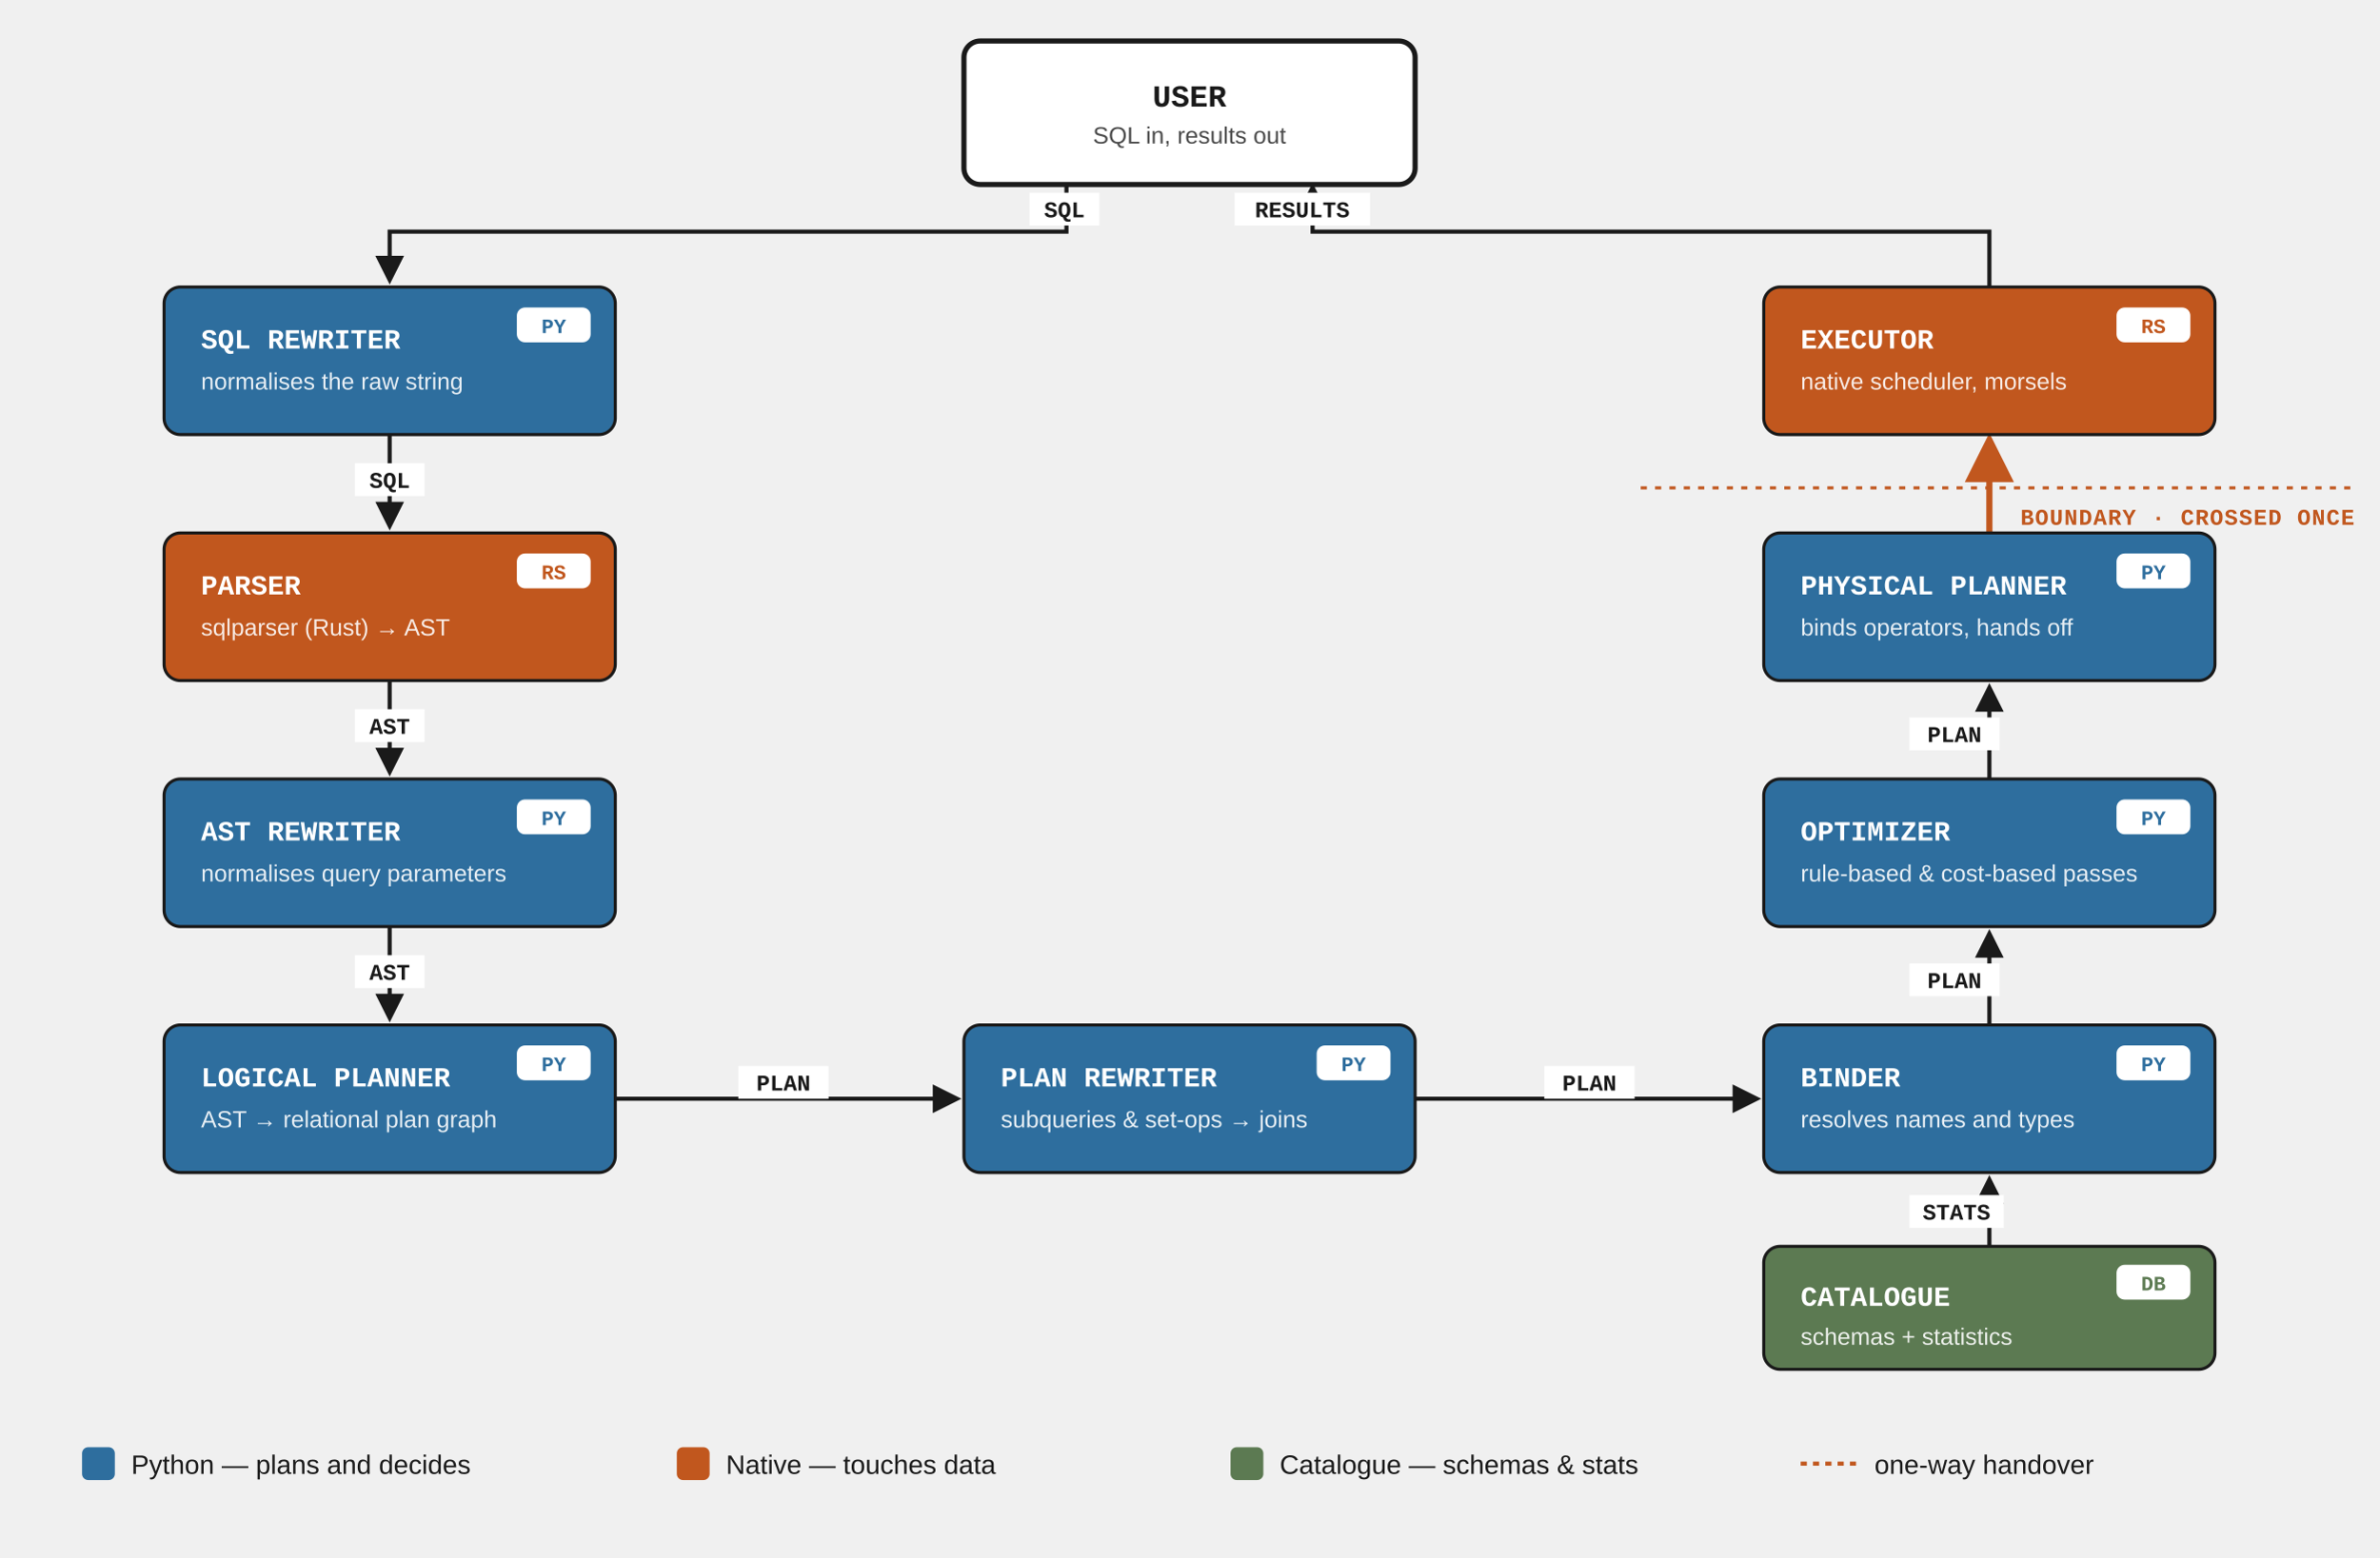
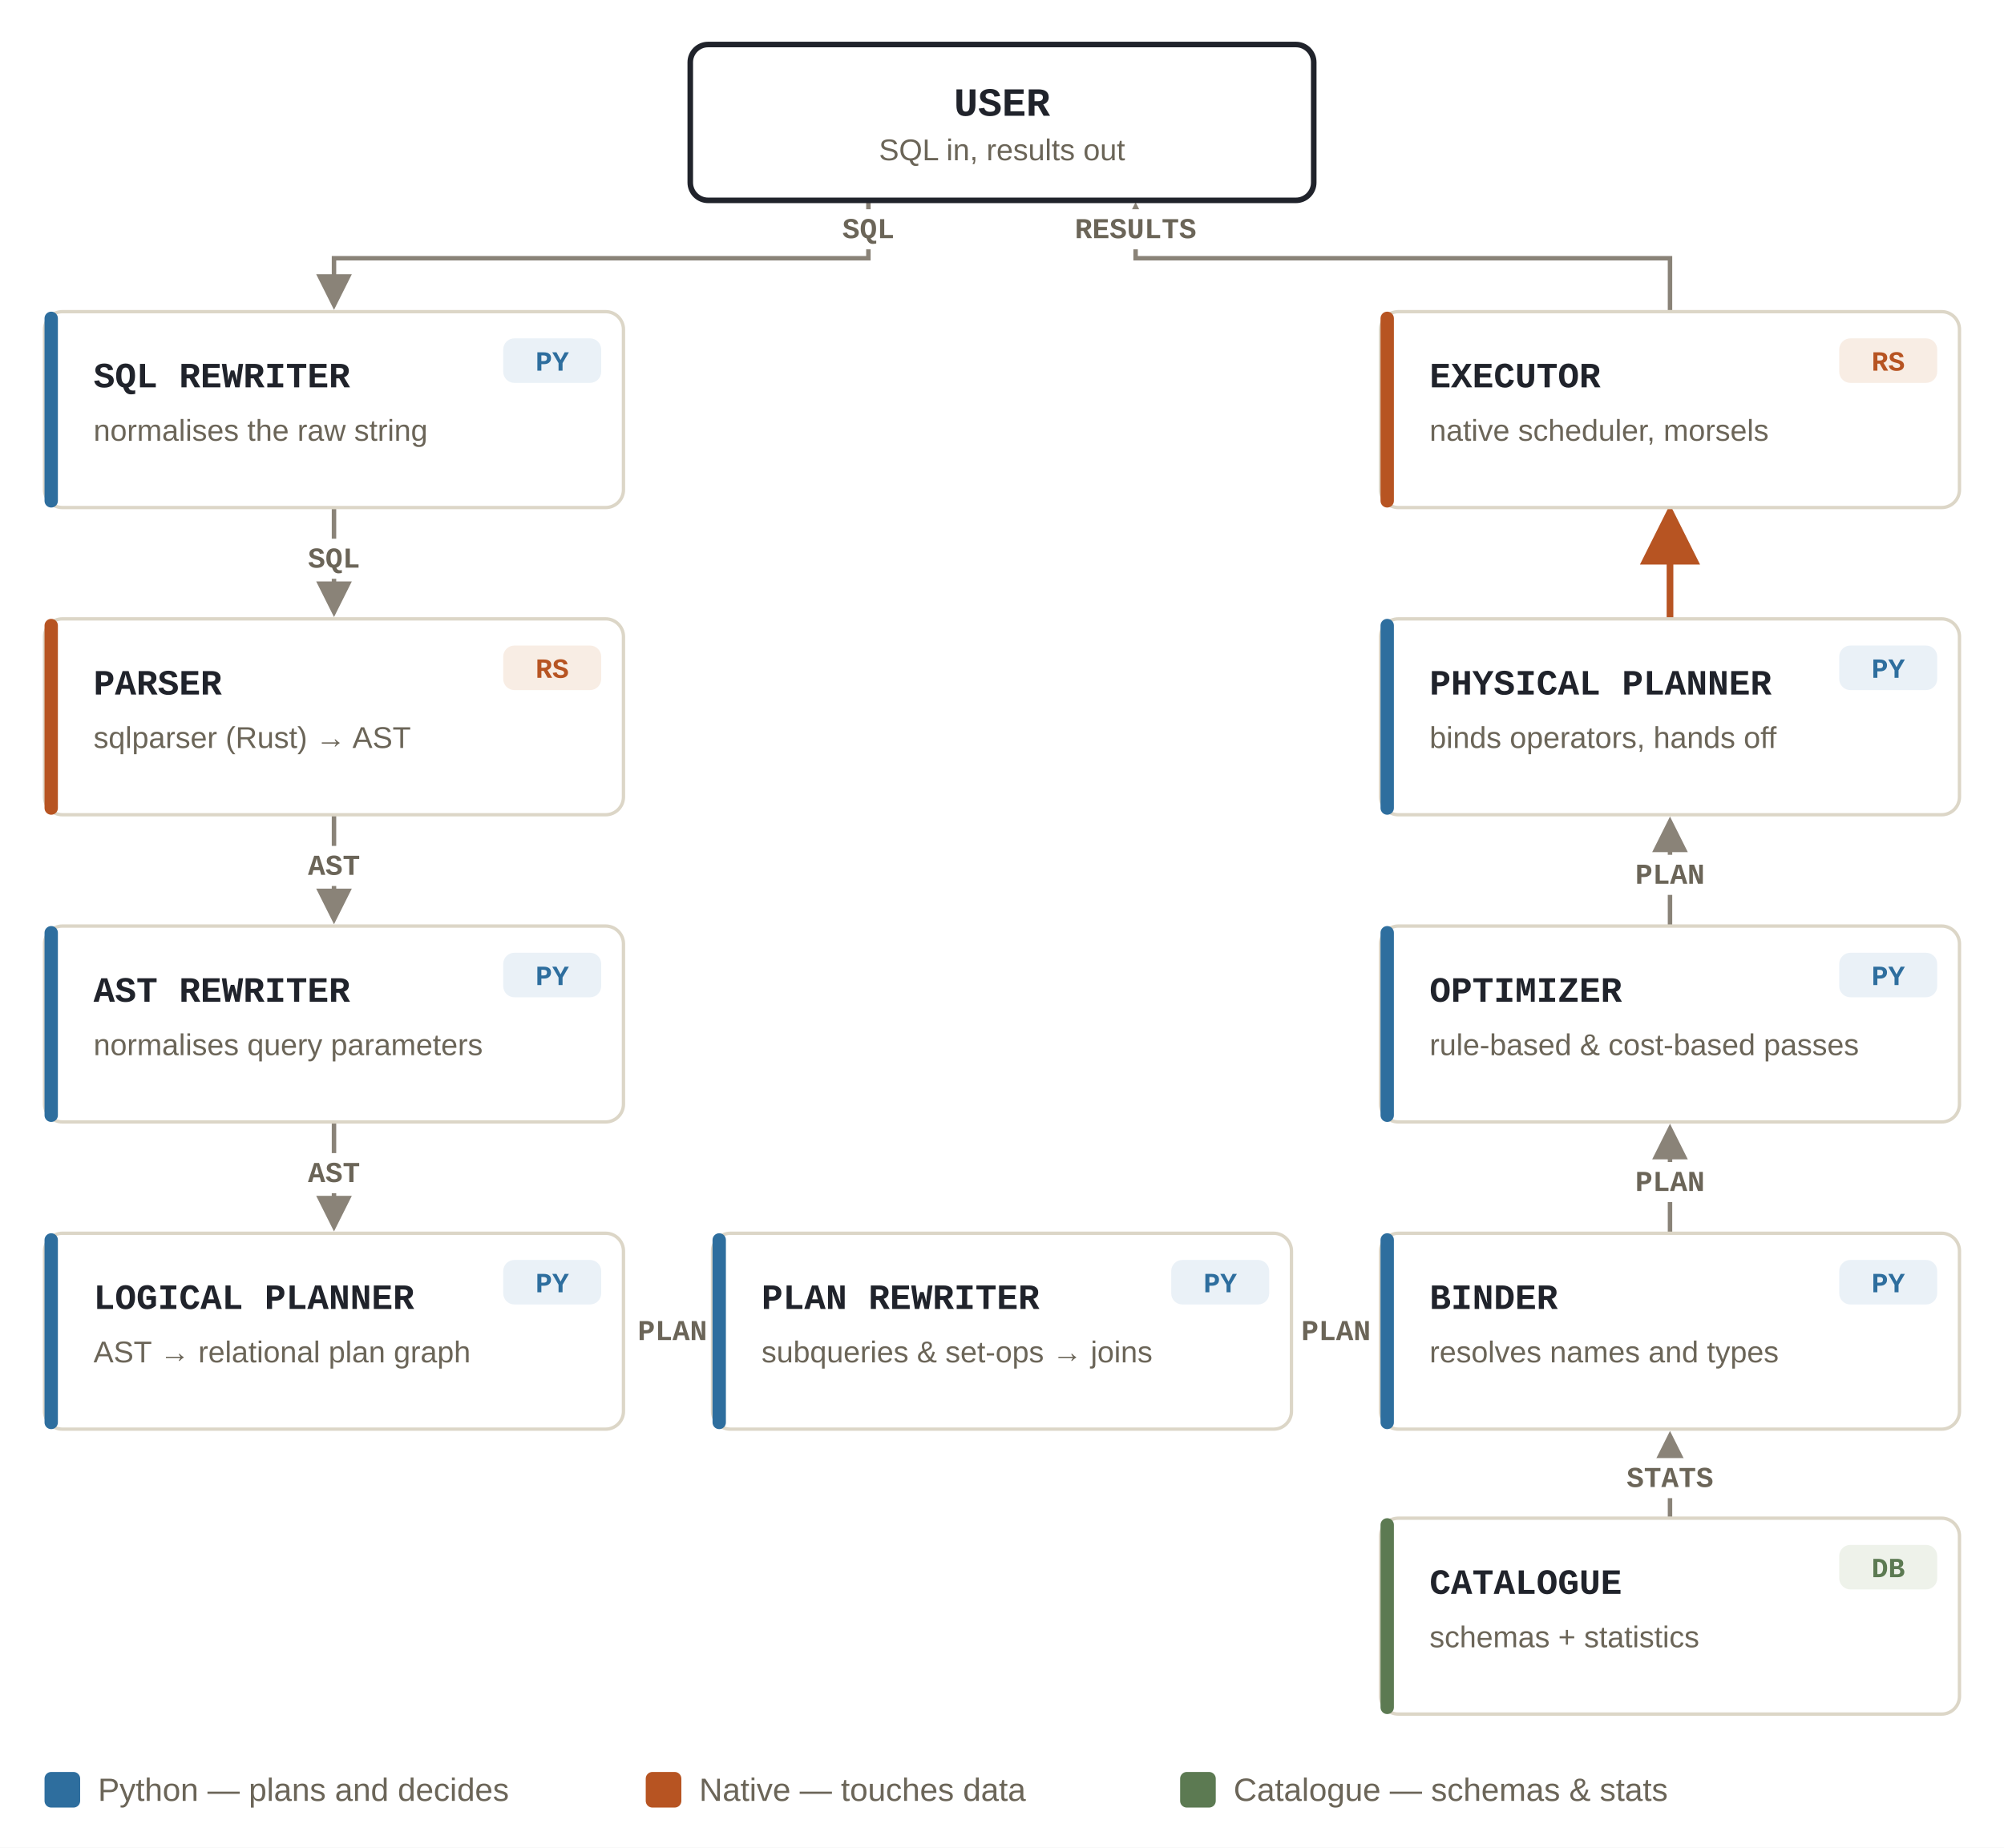
- <svg xmlns="http://www.w3.org/2000/svg" version="1.1" width="1160" height="760" viewBox="0 0 1160 760" font-family="Arial, Helvetica, sans-serif">
+ <svg xmlns="http://www.w3.org/2000/svg" version="1.1" width="900" height="830" viewBox="0 0 900 830" font-family="Arial, Helvetica, sans-serif">
  <defs>
-     <marker id="arrow" viewBox="0 0 10 10" refX="8" refY="5" markerWidth="7" markerHeight="7" orient="auto-start-reverse">
-       <path d="M0,0 L10,5 L0,10 z" fill="#1a1a1a" />
+     <marker id="arrow" viewBox="0 0 10 10" refX="8" refY="5" markerWidth="8" markerHeight="8" orient="auto-start-reverse">
+       <path d="M0,0 L10,5 L0,10 z" fill="#8a8378" />
    </marker>
-     <marker id="arrow-native" viewBox="0 0 10 10" refX="8" refY="5" markerWidth="8" markerHeight="8" orient="auto-start-reverse">
-       <path d="M0,0 L10,5 L0,10 z" fill="#C1571E" />
+     <marker id="arrow-native" viewBox="0 0 10 10" refX="8" refY="5" markerWidth="9" markerHeight="9" orient="auto-start-reverse">
+       <path d="M0,0 L10,5 L0,10 z" fill="#B75422" />
    </marker>
  </defs>
-   <path d="M520,90 L520,113 L190,113 L190,136" fill="none" stroke="#1a1a1a" stroke-width="2" marker-end="url(#arrow)" />
-   <path d="M970,140 L970,113 L640,113 L640,92" fill="none" stroke="#1a1a1a" stroke-width="2" marker-end="url(#arrow)" />
-   <line x1="190" y1="212" x2="190" y2="256" stroke="#1a1a1a" stroke-width="2" marker-end="url(#arrow)" />
-   <line x1="190" y1="332" x2="190" y2="376" stroke="#1a1a1a" stroke-width="2" marker-end="url(#arrow)" />
-   <line x1="190" y1="452" x2="190" y2="496" stroke="#1a1a1a" stroke-width="2" marker-end="url(#arrow)" />
-   <line x1="300" y1="536" x2="466" y2="536" stroke="#1a1a1a" stroke-width="2" marker-end="url(#arrow)" />
-   <line x1="690" y1="536" x2="856" y2="536" stroke="#1a1a1a" stroke-width="2" marker-end="url(#arrow)" />
-   <line x1="970" y1="608" x2="970" y2="576" stroke="#1a1a1a" stroke-width="2" marker-end="url(#arrow)" />
-   <line x1="970" y1="500" x2="970" y2="456" stroke="#1a1a1a" stroke-width="2" marker-end="url(#arrow)" />
-   <line x1="970" y1="380" x2="970" y2="336" stroke="#1a1a1a" stroke-width="2" marker-end="url(#arrow)" />
-   <path d="M970,260 L970,216" fill="none" stroke="#C1571E" stroke-width="3" marker-end="url(#arrow-native)" />
-   <line x1="800" y1="238" x2="1150" y2="238" stroke="#C1571E" stroke-width="1.5" stroke-dasharray="3 4" />
-   <text x="1148" y="256" text-anchor="end" font-family="Courier New, monospace" font-size="11" font-weight="700" letter-spacing="0.5" fill="#C1571E">BOUNDARY · CROSSED ONCE</text>
-   <g font-family="Courier New, monospace" font-size="11" font-weight="700" fill="#1a1a1a" text-anchor="middle">
-     <rect x="502" y="94" width="34" height="16" fill="#ffffff" />
-     <text x="519" y="106">SQL</text>
-     <rect x="602" y="94" width="66" height="16" fill="#ffffff" />
-     <text x="635" y="106">RESULTS</text>
-     <rect x="173" y="226" width="34" height="16" fill="#ffffff" />
-     <text x="190" y="238">SQL</text>
-     <rect x="173" y="346" width="34" height="16" fill="#ffffff" />
-     <text x="190" y="358">AST</text>
-     <rect x="173" y="466" width="34" height="16" fill="#ffffff" />
-     <text x="190" y="478">AST</text>
-     <rect x="360" y="520" width="44" height="16" fill="#ffffff" />
-     <text x="382" y="532">PLAN</text>
-     <rect x="753" y="520" width="44" height="16" fill="#ffffff" />
-     <text x="775" y="532">PLAN</text>
-     <rect x="931" y="583" width="46" height="16" fill="#ffffff" />
-     <text x="954" y="595">STATS</text>
-     <rect x="931" y="470" width="44" height="16" fill="#ffffff" />
-     <text x="953" y="482">PLAN</text>
-     <rect x="931" y="350" width="44" height="16" fill="#ffffff" />
-     <text x="953" y="362">PLAN</text>
+   <rect x="0" y="0" width="900" height="830" fill="#ffffff" />
+   <path d="M390,90 L390,116 L150,116 L150,136" fill="none" stroke="#8a8378" stroke-width="2" marker-end="url(#arrow)" />
+   <path d="M750,140 L750,116 L510,116 L510,94" fill="none" stroke="#8a8378" stroke-width="2" marker-end="url(#arrow)" />
+   <line x1="150" y1="228" x2="150" y2="274" stroke="#8a8378" stroke-width="2" marker-end="url(#arrow)" />
+   <line x1="150" y1="366" x2="150" y2="412" stroke="#8a8378" stroke-width="2" marker-end="url(#arrow)" />
+   <line x1="150" y1="504" x2="150" y2="550" stroke="#8a8378" stroke-width="2" marker-end="url(#arrow)" />
+   <line x1="280" y1="598" x2="316" y2="598" stroke="#8a8378" stroke-width="2" marker-end="url(#arrow)" />
+   <line x1="580" y1="598" x2="616" y2="598" stroke="#8a8378" stroke-width="2" marker-end="url(#arrow)" />
+   <line x1="750" y1="682" x2="750" y2="646" stroke="#8a8378" stroke-width="2" marker-end="url(#arrow)" />
+   <line x1="750" y1="554" x2="750" y2="508" stroke="#8a8378" stroke-width="2" marker-end="url(#arrow)" />
+   <line x1="750" y1="416" x2="750" y2="370" stroke="#8a8378" stroke-width="2" marker-end="url(#arrow)" />
+   <path d="M750,278 L750,232" fill="none" stroke="#B75422" stroke-width="3" marker-end="url(#arrow-native)" />
+   <g font-family="Courier New, monospace" font-size="13" font-weight="700" fill="#6B6558" text-anchor="middle">
+     <rect x="368" y="94" width="44" height="18" fill="#ffffff" />
+     <text x="390" y="107">SQL</text>
+     <rect x="470" y="94" width="80" height="18" fill="#ffffff" />
+     <text x="510" y="107">RESULTS</text>
+     <rect x="128" y="242" width="44" height="18" fill="#ffffff" />
+     <text x="150" y="255">SQL</text>
+     <rect x="128" y="380" width="44" height="18" fill="#ffffff" />
+     <text x="150" y="393">AST</text>
+     <rect x="128" y="518" width="44" height="18" fill="#ffffff" />
+     <text x="150" y="531">AST</text>
+     <rect x="276" y="589" width="52" height="18" fill="#ffffff" />
+     <text x="302" y="602">PLAN</text>
+     <rect x="574" y="589" width="52" height="18" fill="#ffffff" />
+     <text x="600" y="602">PLAN</text>
+     <rect x="722" y="655" width="56" height="18" fill="#ffffff" />
+     <text x="750" y="668">STATS</text>
+     <rect x="724" y="522" width="52" height="18" fill="#ffffff" />
+     <text x="750" y="535">PLAN</text>
+     <rect x="724" y="384" width="52" height="18" fill="#ffffff" />
+     <text x="750" y="397">PLAN</text>
  </g>
  <g>
-     <rect x="470" y="20" width="220" height="70" rx="8" fill="#ffffff" stroke="#1a1a1a" stroke-width="2.5" />
-     <text x="580" y="52" text-anchor="middle" font-family="Courier New, monospace" font-size="15" font-weight="700" fill="#1a1a1a">USER</text>
-     <text x="580" y="70" text-anchor="middle" font-size="11.5" fill="#4a4a4a">SQL in, results out</text>
+     <rect x="310" y="20" width="280" height="70" rx="8" fill="#ffffff" stroke="#20232B" stroke-width="2.5" />
+     <text x="450" y="52" text-anchor="middle" font-family="Courier New, monospace" font-size="18" font-weight="700" fill="#20232B">USER</text>
+     <text x="450" y="72" text-anchor="middle" font-size="13.5" fill="#6B6558">SQL in, results out</text>
  </g>
  <g>
-     <rect x="80" y="140" width="220" height="72" rx="8" fill="#2E6E9E" stroke="#1a1a1a" stroke-width="1.5" />
-     <rect x="252" y="150" width="36" height="17" rx="4" fill="#ffffff" />
-     <text x="270" y="162.5" text-anchor="middle" font-family="Courier New, monospace" font-size="10" font-weight="700" fill="#2E6E9E">PY</text>
-     <text x="98" y="170" font-family="Courier New, monospace" font-size="13.5" font-weight="700" fill="#ffffff">SQL REWRITER</text>
-     <text x="98" y="190" font-size="11.5" fill="#ffffff" fill-opacity="0.88">normalises the raw string</text>
+     <rect x="20" y="140" width="260" height="88" rx="8" fill="#ffffff" stroke="#DCD6C7" stroke-width="1.5" />
+     <rect x="20" y="140" width="6" height="88" rx="3" fill="#2E6E9E" />
+     <rect x="226" y="152" width="44" height="20" rx="5" fill="#EAF1F7" />
+     <text x="248" y="166.5" text-anchor="middle" font-family="Courier New, monospace" font-size="12.5" font-weight="700" fill="#2E6E9E">PY</text>
+     <text x="42" y="174" font-family="Courier New, monospace" font-size="16" font-weight="700" fill="#20232B">SQL REWRITER</text>
+     <text x="42" y="198" font-size="13.5" fill="#6B6558">normalises the raw string</text>
  </g>
  <g>
-     <rect x="80" y="260" width="220" height="72" rx="8" fill="#C1571E" stroke="#1a1a1a" stroke-width="1.5" />
-     <rect x="252" y="270" width="36" height="17" rx="4" fill="#ffffff" />
-     <text x="270" y="282.5" text-anchor="middle" font-family="Courier New, monospace" font-size="10" font-weight="700" fill="#C1571E">RS</text>
-     <text x="98" y="290" font-family="Courier New, monospace" font-size="13.5" font-weight="700" fill="#ffffff">PARSER</text>
-     <text x="98" y="310" font-size="11.5" fill="#ffffff" fill-opacity="0.88">sqlparser (Rust) → AST</text>
+     <rect x="20" y="278" width="260" height="88" rx="8" fill="#ffffff" stroke="#DCD6C7" stroke-width="1.5" />
+     <rect x="20" y="278" width="6" height="88" rx="3" fill="#B75422" />
+     <rect x="226" y="290" width="44" height="20" rx="5" fill="#F8EDE4" />
+     <text x="248" y="304.5" text-anchor="middle" font-family="Courier New, monospace" font-size="12.5" font-weight="700" fill="#B75422">RS</text>
+     <text x="42" y="312" font-family="Courier New, monospace" font-size="16" font-weight="700" fill="#20232B">PARSER</text>
+     <text x="42" y="336" font-size="13.5" fill="#6B6558">sqlparser (Rust) → AST</text>
  </g>
  <g>
-     <rect x="80" y="380" width="220" height="72" rx="8" fill="#2E6E9E" stroke="#1a1a1a" stroke-width="1.5" />
-     <rect x="252" y="390" width="36" height="17" rx="4" fill="#ffffff" />
-     <text x="270" y="402.5" text-anchor="middle" font-family="Courier New, monospace" font-size="10" font-weight="700" fill="#2E6E9E">PY</text>
-     <text x="98" y="410" font-family="Courier New, monospace" font-size="13.5" font-weight="700" fill="#ffffff">AST REWRITER</text>
-     <text x="98" y="430" font-size="11.5" fill="#ffffff" fill-opacity="0.88">normalises query parameters</text>
+     <rect x="20" y="416" width="260" height="88" rx="8" fill="#ffffff" stroke="#DCD6C7" stroke-width="1.5" />
+     <rect x="20" y="416" width="6" height="88" rx="3" fill="#2E6E9E" />
+     <rect x="226" y="428" width="44" height="20" rx="5" fill="#EAF1F7" />
+     <text x="248" y="442.5" text-anchor="middle" font-family="Courier New, monospace" font-size="12.5" font-weight="700" fill="#2E6E9E">PY</text>
+     <text x="42" y="450" font-family="Courier New, monospace" font-size="16" font-weight="700" fill="#20232B">AST REWRITER</text>
+     <text x="42" y="474" font-size="13.5" fill="#6B6558">normalises query parameters</text>
  </g>
  <g>
-     <rect x="80" y="500" width="220" height="72" rx="8" fill="#2E6E9E" stroke="#1a1a1a" stroke-width="1.5" />
-     <rect x="252" y="510" width="36" height="17" rx="4" fill="#ffffff" />
-     <text x="270" y="522.5" text-anchor="middle" font-family="Courier New, monospace" font-size="10" font-weight="700" fill="#2E6E9E">PY</text>
-     <text x="98" y="530" font-family="Courier New, monospace" font-size="13.5" font-weight="700" fill="#ffffff">LOGICAL PLANNER</text>
-     <text x="98" y="550" font-size="11.5" fill="#ffffff" fill-opacity="0.88">AST → relational plan graph</text>
+     <rect x="20" y="554" width="260" height="88" rx="8" fill="#ffffff" stroke="#DCD6C7" stroke-width="1.5" />
+     <rect x="20" y="554" width="6" height="88" rx="3" fill="#2E6E9E" />
+     <rect x="226" y="566" width="44" height="20" rx="5" fill="#EAF1F7" />
+     <text x="248" y="580.5" text-anchor="middle" font-family="Courier New, monospace" font-size="12.5" font-weight="700" fill="#2E6E9E">PY</text>
+     <text x="42" y="588" font-family="Courier New, monospace" font-size="16" font-weight="700" fill="#20232B">LOGICAL PLANNER</text>
+     <text x="42" y="612" font-size="13.5" fill="#6B6558">AST → relational plan graph</text>
  </g>
  <g>
-     <rect x="470" y="500" width="220" height="72" rx="8" fill="#2E6E9E" stroke="#1a1a1a" stroke-width="1.5" />
-     <rect x="642" y="510" width="36" height="17" rx="4" fill="#ffffff" />
-     <text x="660" y="522.5" text-anchor="middle" font-family="Courier New, monospace" font-size="10" font-weight="700" fill="#2E6E9E">PY</text>
-     <text x="488" y="530" font-family="Courier New, monospace" font-size="13.5" font-weight="700" fill="#ffffff">PLAN REWRITER</text>
-     <text x="488" y="550" font-size="11.5" fill="#ffffff" fill-opacity="0.88">subqueries &amp; set-ops → joins</text>
+     <rect x="320" y="554" width="260" height="88" rx="8" fill="#ffffff" stroke="#DCD6C7" stroke-width="1.5" />
+     <rect x="320" y="554" width="6" height="88" rx="3" fill="#2E6E9E" />
+     <rect x="526" y="566" width="44" height="20" rx="5" fill="#EAF1F7" />
+     <text x="548" y="580.5" text-anchor="middle" font-family="Courier New, monospace" font-size="12.5" font-weight="700" fill="#2E6E9E">PY</text>
+     <text x="342" y="588" font-family="Courier New, monospace" font-size="16" font-weight="700" fill="#20232B">PLAN REWRITER</text>
+     <text x="342" y="612" font-size="13.5" fill="#6B6558">subqueries &amp; set-ops → joins</text>
  </g>
  <g>
-     <rect x="860" y="500" width="220" height="72" rx="8" fill="#2E6E9E" stroke="#1a1a1a" stroke-width="1.5" />
-     <rect x="1032" y="510" width="36" height="17" rx="4" fill="#ffffff" />
-     <text x="1050" y="522.5" text-anchor="middle" font-family="Courier New, monospace" font-size="10" font-weight="700" fill="#2E6E9E">PY</text>
-     <text x="878" y="530" font-family="Courier New, monospace" font-size="13.5" font-weight="700" fill="#ffffff">BINDER</text>
-     <text x="878" y="550" font-size="11.5" fill="#ffffff" fill-opacity="0.88">resolves names and types</text>
+     <rect x="620" y="554" width="260" height="88" rx="8" fill="#ffffff" stroke="#DCD6C7" stroke-width="1.5" />
+     <rect x="620" y="554" width="6" height="88" rx="3" fill="#2E6E9E" />
+     <rect x="826" y="566" width="44" height="20" rx="5" fill="#EAF1F7" />
+     <text x="848" y="580.5" text-anchor="middle" font-family="Courier New, monospace" font-size="12.5" font-weight="700" fill="#2E6E9E">PY</text>
+     <text x="642" y="588" font-family="Courier New, monospace" font-size="16" font-weight="700" fill="#20232B">BINDER</text>
+     <text x="642" y="612" font-size="13.5" fill="#6B6558">resolves names and types</text>
  </g>
  <g>
-     <rect x="860" y="380" width="220" height="72" rx="8" fill="#2E6E9E" stroke="#1a1a1a" stroke-width="1.5" />
-     <rect x="1032" y="390" width="36" height="17" rx="4" fill="#ffffff" />
-     <text x="1050" y="402.5" text-anchor="middle" font-family="Courier New, monospace" font-size="10" font-weight="700" fill="#2E6E9E">PY</text>
-     <text x="878" y="410" font-family="Courier New, monospace" font-size="13.5" font-weight="700" fill="#ffffff">OPTIMIZER</text>
-     <text x="878" y="430" font-size="11.5" fill="#ffffff" fill-opacity="0.88">rule-based &amp; cost-based passes</text>
+     <rect x="620" y="416" width="260" height="88" rx="8" fill="#ffffff" stroke="#DCD6C7" stroke-width="1.5" />
+     <rect x="620" y="416" width="6" height="88" rx="3" fill="#2E6E9E" />
+     <rect x="826" y="428" width="44" height="20" rx="5" fill="#EAF1F7" />
+     <text x="848" y="442.5" text-anchor="middle" font-family="Courier New, monospace" font-size="12.5" font-weight="700" fill="#2E6E9E">PY</text>
+     <text x="642" y="450" font-family="Courier New, monospace" font-size="16" font-weight="700" fill="#20232B">OPTIMIZER</text>
+     <text x="642" y="474" font-size="13.5" fill="#6B6558">rule-based &amp; cost-based passes</text>
  </g>
  <g>
-     <rect x="860" y="260" width="220" height="72" rx="8" fill="#2E6E9E" stroke="#1a1a1a" stroke-width="1.5" />
-     <rect x="1032" y="270" width="36" height="17" rx="4" fill="#ffffff" />
-     <text x="1050" y="282.5" text-anchor="middle" font-family="Courier New, monospace" font-size="10" font-weight="700" fill="#2E6E9E">PY</text>
-     <text x="878" y="290" font-family="Courier New, monospace" font-size="13.5" font-weight="700" fill="#ffffff">PHYSICAL PLANNER</text>
-     <text x="878" y="310" font-size="11.5" fill="#ffffff" fill-opacity="0.88">binds operators, hands off</text>
+     <rect x="620" y="278" width="260" height="88" rx="8" fill="#ffffff" stroke="#DCD6C7" stroke-width="1.5" />
+     <rect x="620" y="278" width="6" height="88" rx="3" fill="#2E6E9E" />
+     <rect x="826" y="290" width="44" height="20" rx="5" fill="#EAF1F7" />
+     <text x="848" y="304.5" text-anchor="middle" font-family="Courier New, monospace" font-size="12.5" font-weight="700" fill="#2E6E9E">PY</text>
+     <text x="642" y="312" font-family="Courier New, monospace" font-size="16" font-weight="700" fill="#20232B">PHYSICAL PLANNER</text>
+     <text x="642" y="336" font-size="13.5" fill="#6B6558">binds operators, hands off</text>
  </g>
  <g>
-     <rect x="860" y="140" width="220" height="72" rx="8" fill="#C1571E" stroke="#1a1a1a" stroke-width="1.5" />
-     <rect x="1032" y="150" width="36" height="17" rx="4" fill="#ffffff" />
-     <text x="1050" y="162.5" text-anchor="middle" font-family="Courier New, monospace" font-size="10" font-weight="700" fill="#C1571E">RS</text>
-     <text x="878" y="170" font-family="Courier New, monospace" font-size="13.5" font-weight="700" fill="#ffffff">EXECUTOR</text>
-     <text x="878" y="190" font-size="11.5" fill="#ffffff" fill-opacity="0.88">native scheduler, morsels</text>
+     <rect x="620" y="140" width="260" height="88" rx="8" fill="#ffffff" stroke="#DCD6C7" stroke-width="1.5" />
+     <rect x="620" y="140" width="6" height="88" rx="3" fill="#B75422" />
+     <rect x="826" y="152" width="44" height="20" rx="5" fill="#F8EDE4" />
+     <text x="848" y="166.5" text-anchor="middle" font-family="Courier New, monospace" font-size="12.5" font-weight="700" fill="#B75422">RS</text>
+     <text x="642" y="174" font-family="Courier New, monospace" font-size="16" font-weight="700" fill="#20232B">EXECUTOR</text>
+     <text x="642" y="198" font-size="13.5" fill="#6B6558">native scheduler, morsels</text>
  </g>
  <g>
-     <rect x="860" y="608" width="220" height="60" rx="8" fill="#5C7A52" stroke="#1a1a1a" stroke-width="1.5" />
-     <rect x="1032" y="617" width="36" height="17" rx="4" fill="#ffffff" />
-     <text x="1050" y="629.5" text-anchor="middle" font-family="Courier New, monospace" font-size="10" font-weight="700" fill="#5C7A52">DB</text>
-     <text x="878" y="637" font-family="Courier New, monospace" font-size="13.5" font-weight="700" fill="#ffffff">CATALOGUE</text>
-     <text x="878" y="656" font-size="11.5" fill="#ffffff" fill-opacity="0.88">schemas + statistics</text>
+     <rect x="620" y="682" width="260" height="88" rx="8" fill="#ffffff" stroke="#DCD6C7" stroke-width="1.5" />
+     <rect x="620" y="682" width="6" height="88" rx="3" fill="#5C7A52" />
+     <rect x="826" y="694" width="44" height="20" rx="5" fill="#EEF2EA" />
+     <text x="848" y="708.5" text-anchor="middle" font-family="Courier New, monospace" font-size="12.5" font-weight="700" fill="#5C7A52">DB</text>
+     <text x="642" y="716" font-family="Courier New, monospace" font-size="16" font-weight="700" fill="#20232B">CATALOGUE</text>
+     <text x="642" y="740" font-size="13.5" fill="#6B6558">schemas + statistics</text>
  </g>
-   <g font-size="13" fill="#1a1a1a">
-     <rect x="40" y="706" width="16" height="16" rx="3" fill="#2E6E9E" />
-     <text x="64" y="719">Python — plans and decides</text>
-     <rect x="330" y="706" width="16" height="16" rx="3" fill="#C1571E" />
-     <text x="354" y="719">Native — touches data</text>
-     <rect x="600" y="706" width="16" height="16" rx="3" fill="#5C7A52" />
-     <text x="624" y="719">Catalogue — schemas &amp; stats</text>
-     <line x1="878" y1="714" x2="906" y2="714" stroke="#C1571E" stroke-width="2" stroke-dasharray="3 3" />
-     <text x="914" y="719">one-way handover</text>
+   <g font-size="14.5" fill="#6B6558">
+     <rect x="20" y="796" width="16" height="16" rx="3" fill="#2E6E9E" />
+     <text x="44" y="809">Python — plans and decides</text>
+     <rect x="290" y="796" width="16" height="16" rx="3" fill="#B75422" />
+     <text x="314" y="809">Native — touches data</text>
+     <rect x="530" y="796" width="16" height="16" rx="3" fill="#5C7A52" />
+     <text x="554" y="809">Catalogue — schemas &amp; stats</text>
  </g>
</svg>
